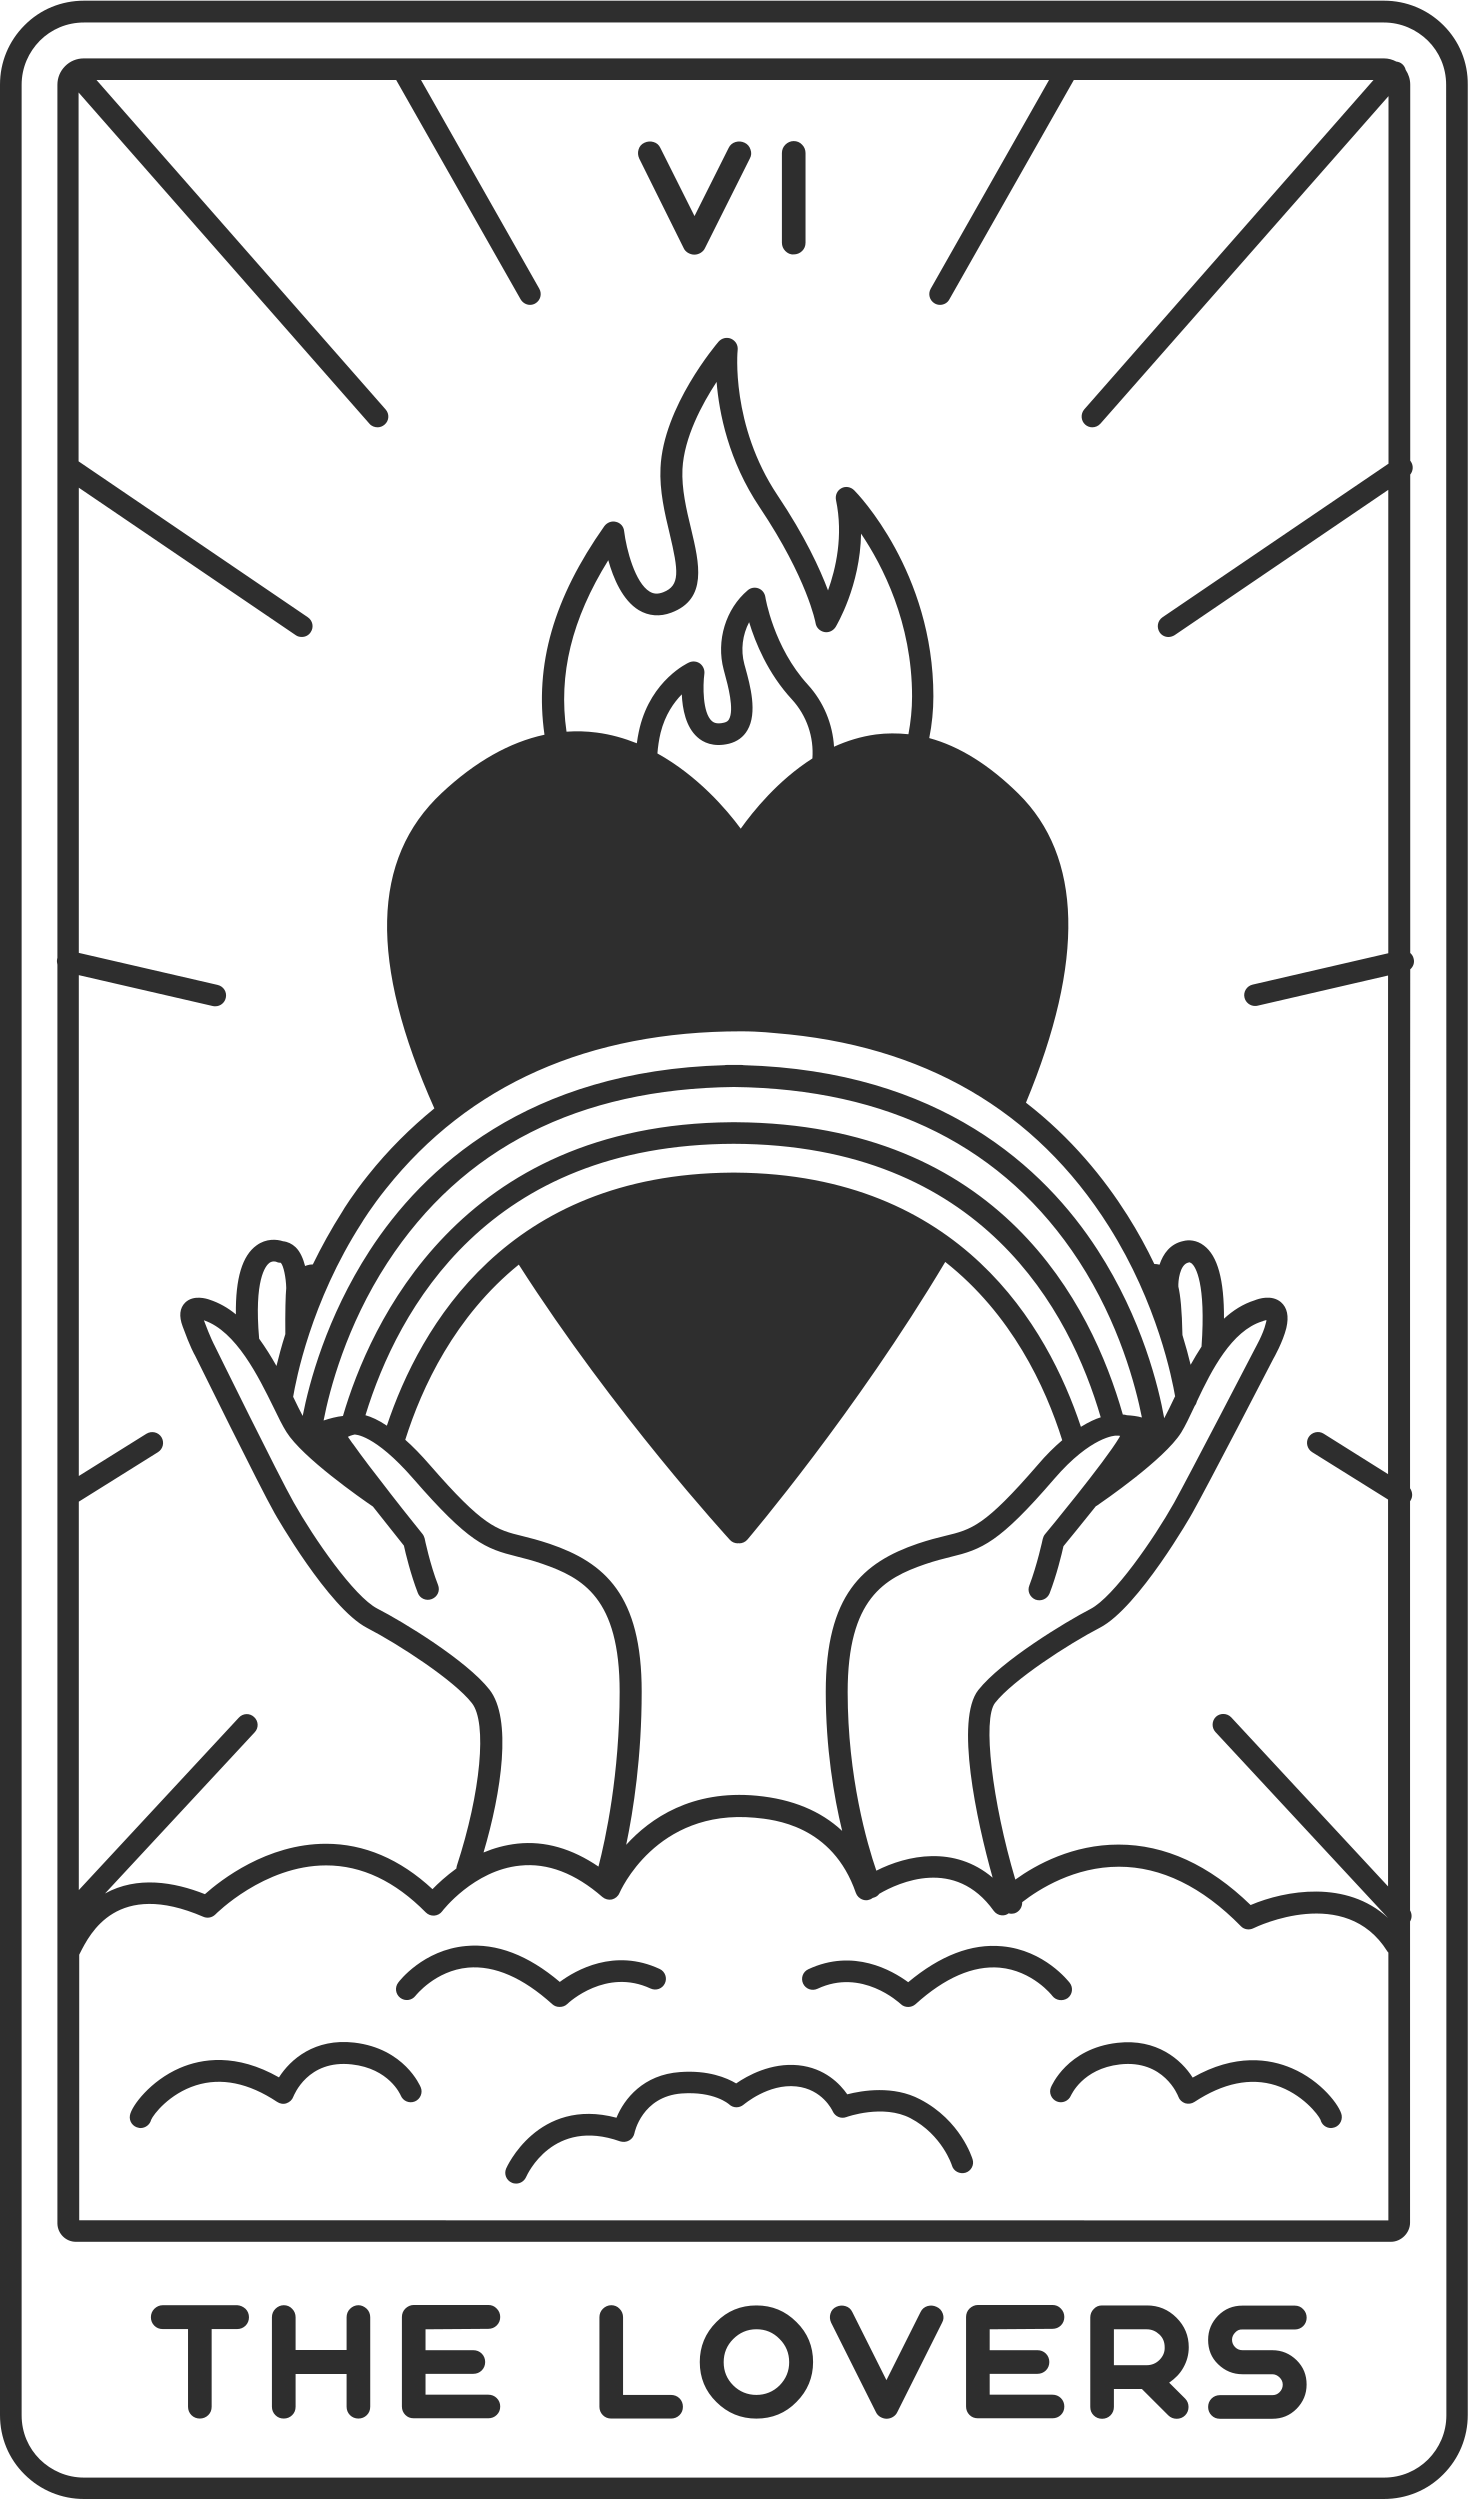
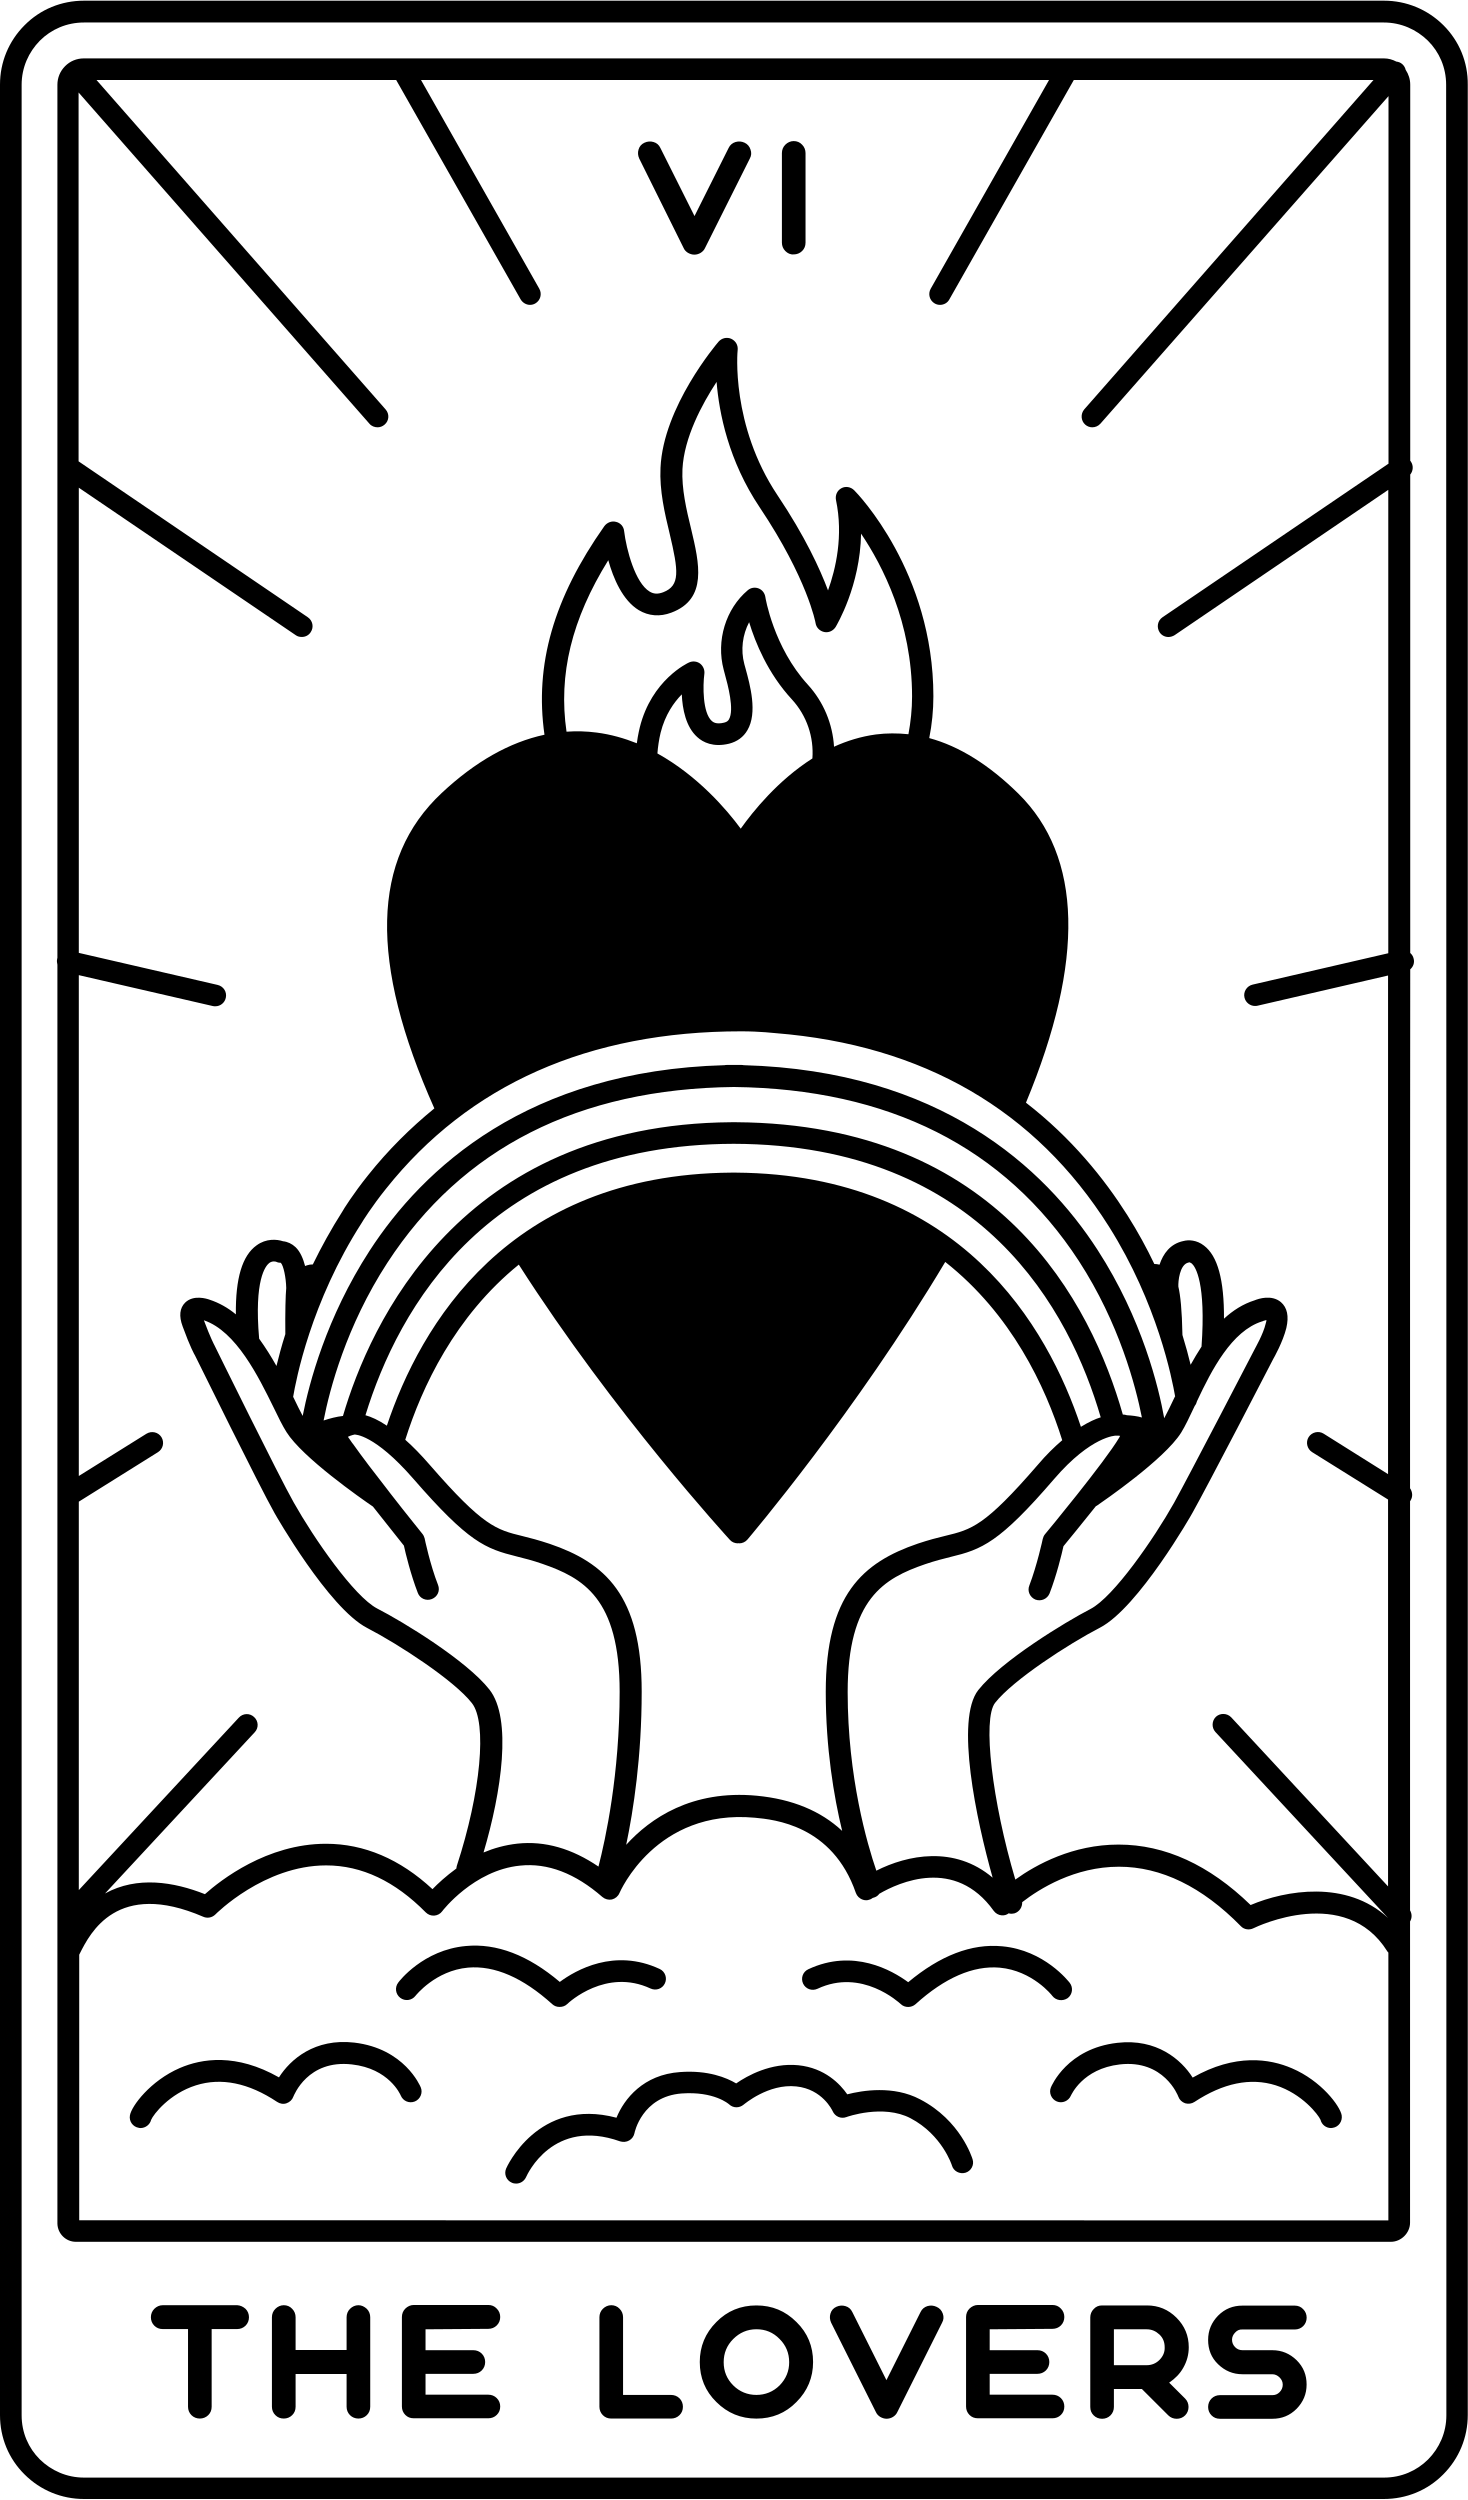
<svg xmlns="http://www.w3.org/2000/svg" xmlns:xlink="http://www.w3.org/1999/xlink" version="1.0" id="Layer_1" x="0px" y="0px" viewBox="0 0 323 550.07" style="enable-background:new 0 0 323 550.07;" xml:space="preserve">
  <style type="text/css">
	.st0{clip-path:url(#SVGID_00000175287188443478467860000010182619016238520204_);}
- 	.st1{fill:#2E2E2E;}
+ 	.st1{fill:currentColor;}
</style>
  <g>
    <defs>
      <rect id="SVGID_1_" width="323" height="550" />
    </defs>
    <clipPath id="SVGID_00000023973009088945210220000012949167022151139486_">
      <use xlink:href="#SVGID_1_" style="overflow:visible;" />
    </clipPath>
    <g style="clip-path:url(#SVGID_00000023973009088945210220000012949167022151139486_);">
      <path class="st1" d="M317.59,5.55c-3.51-3.49-8.16-5.4-13.07-5.4H18.48c-4.96,0-9.61,1.9-13.07,5.4C1.91,9.05,0,13.7,0,18.6v512.8    c0,4.95,1.91,9.6,5.41,13.05c3.51,3.5,8.16,5.4,13.07,5.4h285.99c4.96,0,9.61-1.9,13.07-5.4c3.5-3.5,5.41-8.15,5.41-13.09V18.65    C323,13.7,321.1,9.05,317.59,5.55z M318.24,275.05v256.4c0,3.8-1.55,7.2-4.01,9.69c-2.51,2.5-5.91,4-9.71,4H18.48    c-3.81,0-7.21-1.55-9.71-4c-2.51-2.49-4.01-5.9-4.01-9.69V18.65c0-3.8,1.55-7.2,4.01-9.7c2.5-2.5,5.91-4,9.71-4h285.99    c3.81,0,7.21,1.55,9.71,4c2.51,2.5,4.01,5.9,4.01,9.7L318.24,275.05z M310.29,213.28c0.65-0.55,1-1.45,0.75-2.35    c-0.1-0.5-0.4-0.95-0.75-1.25V104.42c0.65-0.8,0.75-1.95,0.15-2.85c-0.05-0.05-0.1-0.1-0.15-0.2V18.65c0-1.2-0.35-2.3-1.01-3.3    c-0.1-0.45-0.35-0.9-0.75-1.25c-0.4-0.35-0.85-0.5-1.3-0.55c-0.85-0.45-1.75-0.7-2.7-0.7H18.43c-1.55,0-3.01,0.6-4.1,1.7    c-1.1,1.1-1.7,2.55-1.7,4.1v192.12c0,0.05-0.05,0.1-0.05,0.2c-0.1,0.45-0.05,0.9,0.05,1.3v276.99c0.05,2.2,1.85,4,4.06,4h289.35    c2.26,0,4.21-1.95,4.21-4.2v-66.28c0.45-0.75,0.45-1.65,0-2.45v-90.02c0.05-0.05,0.1-0.1,0.1-0.15c0.55-0.85,0.45-1.9-0.1-2.7V275    L310.29,213.28z M230.82,17.6l-26.04,45.93c-0.65,1.15-0.25,2.6,0.9,3.25c0.35,0.2,0.75,0.3,1.15,0.3c0.85,0,1.66-0.45,2.05-1.2    l27.39-48.28h65.94l-63.64,72.47c-0.85,1-0.75,2.5,0.2,3.35c0.45,0.4,1,0.6,1.55,0.6c0.65,0,1.3-0.25,1.8-0.8l63.39-72.07v80.87    l-49.72,33.79c-1.1,0.75-1.35,2.2-0.65,3.3c0.45,0.7,1.2,1.05,1.95,1.05c0.45,0,0.95-0.15,1.35-0.4l47.02-31.98v101.96l-29.84,6.9    c-1.3,0.3-2.1,1.6-1.8,2.85c0.25,1.1,1.25,1.85,2.3,1.85c0.2,0,0.35,0,0.55-0.05l28.74-6.65v109.71l-14.17-8.9    c-1.1-0.7-2.6-0.35-3.3,0.75c-0.7,1.1-0.35,2.6,0.75,3.3l16.72,10.44v85.12l-34.5-37.19c-0.9-0.95-2.4-1-3.35-0.15    c-0.95,0.9-1,2.4-0.15,3.35l38,40.94c-9.11-8.45-22.58-6.1-30.24-2.85c-9.11-8.85-18.88-13.3-29.04-13.3h-0.05    c-10.01,0-18.03,4.35-22.68,7.7c-5.1-17.19-7.26-35.34-4.45-38.89c3.91-5,16.12-12.94,23.08-16.54    c8.46-4.4,20.22-24.99,20.33-25.24c3.3-5.85,17.27-32.84,17.82-33.94c0.1-0.15,2.1-3.7,2.85-6.75c0.6-2.6,0.2-4.49-1.2-5.7    c-2.05-1.7-4.91-0.75-5.76-0.4c-2.56,0.8-4.81,2.25-6.76,4.05c0.05-8.55-1.4-13.84-4.41-16.09c-1.6-1.25-3.41-1.3-4.51-1    c-2.91,0.6-4.46,2.8-5.26,5.2c-0.4-0.1-0.8-0.15-1.15-0.15c-1.65-3.45-3.6-7.05-5.91-10.7c-5.11-8.09-12.32-17.04-22.33-24.79    c12.97-31.24,12.42-54.13-1.7-68.03c-6.41-6.3-12.97-10.4-19.58-12.19c0.6-3,0.91-6.1,0.91-9.2c0-27.34-16.72-44.64-17.43-45.33    c-0.75-0.75-1.9-0.95-2.8-0.45c-0.95,0.5-1.4,1.55-1.2,2.6c1.65,7.9-0.05,15.14-1.75,19.89c-1.76-4.7-5.06-11.9-11.12-20.94    c-10.31-15.44-8.81-31.79-8.76-31.99c0.1-1.05-0.45-1.99-1.45-2.45c-0.95-0.4-2.05-0.15-2.76,0.65    c-0.5,0.6-12.17,14.34-12.77,27.74c-0.25,5.05,0.95,10.09,2.01,14.49c1.95,8.24,2.35,11.44-1.41,12.9c-1.2,0.45-2.1,0.4-3-0.15    c-3.16-1.9-5.11-9.2-5.61-13.34c-0.1-1-0.85-1.8-1.8-2c-0.95-0.25-1.95,0.15-2.55,0.95c-11.17,15.84-15.37,30.49-13.17,45.89    c-7.66,1.65-15.22,5.9-22.63,12.84c-15.47,14.49-15.97,37.19-1.6,69.38c-5.26,4.3-10.16,9.15-14.57,14.69    c-3.26,4.05-5.56,7.74-5.61,7.9c-2.55,4-4.71,7.95-6.56,11.74c-0.45,0-0.85,0.05-1.3,0.2c-0.15,0.05-0.25,0.1-0.4,0.15    c-0.4-1.55-1.05-3.15-2.1-4.15c-0.8-0.75-1.75-1.2-2.76-1.3c-1.35-0.45-3.7-0.65-5.81,0.9c-3.15,2.25-4.66,7.25-4.56,15.19    c-1.75-1.45-3.7-2.55-5.81-3.24c-0.55-0.2-3.51-1.15-5.35,0.65c-1.2,1.2-1.41,2.95-0.55,5.25c1.65,4.55,2.65,6.3,2.7,6.35    c0.6,1.2,14.22,28.89,17.53,34.73c0.1,0.2,11.86,20.84,20.33,25.24c6.96,3.6,19.18,11.55,23.08,16.55    c3.4,4.3,1.95,19.69-3.31,35.79c-0.05,0.2-0.1,0.4-0.1,0.6c-2.26,1.65-4.06,3.3-5.26,4.55c-7.16-6.65-15.07-9.99-23.43-9.99    c-13.02,0-23.23,8.05-26.64,11.09c-6.81-2.7-14.92-4.05-21.98-0.15l32.94-35.48c0.9-0.95,0.85-2.45-0.15-3.35    c-0.95-0.9-2.46-0.85-3.36,0.15l-35.2,37.93v-85.46l17.43-10.9c1.1-0.7,1.45-2.15,0.75-3.3c-0.7-1.1-2.15-1.45-3.31-0.74    l-14.87,9.29v-110.2l29.49,6.8c0.2,0.05,0.35,0.05,0.55,0.05c1.1,0,2.05-0.75,2.3-1.85c0.3-1.3-0.5-2.55-1.8-2.85l-30.54-7.05    V107.31l47.72,32.44c0.4,0.3,0.9,0.4,1.35,0.4c0.76,0,1.51-0.35,1.95-1.05c0.75-1.1,0.45-2.55-0.65-3.3l-50.42-34.29V20.35    l63.99,72.87c0.45,0.55,1.15,0.8,1.8,0.8c0.55,0,1.1-0.2,1.55-0.6c1-0.85,1.1-2.35,0.2-3.35L21.23,17.6h65.94l27.39,48.28    c0.45,0.75,1.25,1.2,2.05,1.2c0.4,0,0.8-0.1,1.15-0.3c1.15-0.65,1.55-2.1,0.9-3.25L92.63,17.6H230.82z M192.82,411.6    c-2.01-5.85-6.31-20.59-6.31-39.29c0-20.59,8.06-25.04,17.03-28.14c2.2-0.75,4.01-1.2,5.61-1.6c6.86-1.65,10.71-3.1,22.78-17.14    c8.21-9.55,13.61-9.55,13.57-9.55c0.1,0,0.25,0,0.35,0c0.15,0,0.4,0,0.6,0.05c-0.05,0.1-0.1,0.25-0.2,0.4    c-3.16,5.35-16.17,21.09-16.32,21.24c-0.25,0.3-0.4,0.65-0.5,1.05c0,0.05-1.25,5.8-2.95,10.24c-0.5,1.25,0.15,2.6,1.35,3.1    c1.26,0.45,2.6-0.15,3.1-1.35c1.55-3.99,2.7-8.74,3.06-10.4c1.05-1.25,3.95-4.85,7.16-8.84c0.05,0,0.1-0.05,0.15-0.05    c1.51-1.05,14.87-10.2,18.58-16.09c0.9-1.45,1.85-3.45,2.95-5.8c0-0.05,0.05-0.05,0.05-0.1c0.25-0.3,0.4-0.65,0.5-1.05    c3.2-6.8,7.61-15.44,14.32-17.54c0.1,0,0.15-0.05,0.25-0.1c0.15-0.05,0.45-0.15,0.7-0.2c0,0.2-0.05,0.45-0.15,0.75    c-0.55,2.4-2.35,5.45-2.4,5.6c-0.15,0.3-14.57,28.09-17.78,33.89c-4.41,7.85-13.27,20.69-18.38,23.34    c-5.61,2.9-19.63,11.44-24.69,17.84c-5.1,6.49-0.45,28.49,3.16,41.28C209.99,406,199.63,408.15,192.82,411.6z M107.7,371.77    c-5.01-6.4-19.03-14.95-24.69-17.84c-5.1-2.65-13.97-15.49-18.38-23.34c-3.26-5.74-17.27-34.23-17.47-34.64    c0,0-0.85-1.55-2.3-5.45c7.11,2.4,12.02,12.44,15.32,19.14c1.05,2.2,2,4.1,2.85,5.45c3.51,5.6,16.37,14.59,19.03,16.4    c3.05,3.9,5.86,7.35,6.81,8.59c0.35,1.65,1.51,6.4,3.06,10.4c0.45,1.24,1.85,1.85,3.1,1.35c1.25-0.5,1.85-1.85,1.35-3.1    c-1.75-4.45-2.95-10.2-2.95-10.25c-0.1-0.35-0.25-0.7-0.5-1c-0.05-0.1-3.45-4.24-7.16-9.04c-0.1-0.15-0.2-0.3-0.3-0.4    c-2.9-3.7-5.91-7.65-7.81-10.35c0-0.05-0.05-0.05-0.1-0.1c-0.4-0.55-0.7-1.05-1.01-1.45c0.25-0.15,0.7-0.3,1.05-0.4    c0.15-0.05,0.3-0.05,0.4-0.1c0.05,0,4.35-0.15,12.92,9.7c12.22,14.04,15.82,15.39,22.83,17.14c1.6,0.4,3.41,0.85,5.56,1.6    c8.96,3.1,17.03,7.55,17.03,28.14c0,18.19-3.1,32.44-4.66,38.48c-5.81-3.95-11.77-5.7-17.83-5.05c-2.7,0.3-5.21,1-7.46,1.95    C110.35,394.26,112.71,378.16,107.7,371.77z M59.23,277.9c0.75-0.55,1.5-0.3,1.6-0.25c0.3,0.15,0.65,0.2,0.95,0.2    c0.6,0.6,1.15,3.25,1.2,5.55c-0.15,1.5-0.25,5.4-0.2,10.15c-0.85,2.65-1.45,5-1.95,7c-1.15-2.05-2.41-4.05-3.81-6    C55.88,281.55,58.43,278.55,59.23,277.9z M133.84,123.26c1.1,3.99,3.16,8.84,6.71,10.99c2.16,1.3,4.66,1.5,7.16,0.55    c8.01-2.99,6.16-10.84,4.35-18.44c-1.05-4.3-2.1-8.8-1.9-13.14c0.35-6.95,4.31-14.3,7.51-19.19c0.55,6.8,2.6,17.34,9.51,27.64    c10.47,15.65,12.27,25.34,12.27,25.44c0.15,1,0.95,1.75,1.9,1.95c1,0.2,1.95-0.25,2.51-1.1c0.25-0.45,5.41-9.05,5.6-20.54    c4.71,6.99,11.22,19.54,11.22,35.83c0,2.8-0.3,5.6-0.8,8.3c-2.4-0.25-4.81-0.25-7.16,0.05c-3.3,0.45-6.36,1.4-9.21,2.7    c-0.3-4.95-2.25-9.8-5.76-13.65c-7.56-8.24-9.36-19.24-9.36-19.34c-0.15-0.85-0.7-1.55-1.5-1.85c-0.8-0.3-1.7-0.15-2.35,0.4    c-4.86,4.1-7.01,11.1-5.31,17.49l0.25,0.95c0.65,2.35,2.15,7.9,0.9,10c-0.15,0.25-0.4,0.55-1.05,0.7c-1.8,0.45-2.45-0.15-2.7-0.35    c-2.05-1.8-2-7.8-1.65-10.4c0.1-0.85-0.25-1.7-0.95-2.25c-0.7-0.5-1.6-0.6-2.4-0.25c-0.35,0.15-8.26,3.85-10.86,14.3    c0,0.05-0.4,1.55-0.65,3.49c-2.76-1.1-5.71-1.95-8.81-2.35c-2.26-0.3-4.46-0.35-6.66-0.2    C122.82,148.4,125.78,136.26,133.84,123.26z M164.03,147.05l-0.25-0.9c-0.85-3.15-0.4-6.5,1.05-9.25    c1.35,4.45,4.1,11.25,9.41,16.99c3.3,3.6,4.85,8.3,4.51,12.99c-7.61,4.85-13.07,11.65-15.77,15.45    c-3.05-4.15-9.41-11.6-18.33-16.55c0.1-1.4,0.35-3.1,0.7-4.55c1-4,2.95-6.7,4.66-8.45c0.15,3.25,0.9,7.15,3.41,9.4    c1.25,1.15,3.51,2.3,7.01,1.45c1.75-0.45,3.15-1.45,4.01-2.95C166.73,156.84,165.03,150.7,164.03,147.05z M163.08,226.92    c4.21,0,7.41,0.4,7.56,0.4c32.49,2.6,57.18,16.9,73.35,42.54c10.72,16.99,13.92,33.64,14.57,37.39c0,0,0,0.05-0.05,0.05    c-0.9,1.9-1.7,3.55-2.35,4.75c-1.2-6.7-4.8-21.79-14.67-37.04c-11.67-18.04-34.6-39.43-77.86-40.64c-0.15-0.05-0.35-0.05-0.5-0.05    c-0.55,0-1.05,0-1.6,0c-0.55,0-1.05,0-1.6,0c-0.15,0-0.35,0-0.51,0.05c-43.26,1.2-66.34,22.69-78.1,40.83    c-9.52,14.7-13.32,29.19-14.72,36.34c-0.6-1.1-1.25-2.45-2-4c-0.05-0.05-0.05-0.15-0.1-0.2c0.6-3.55,3.86-20.84,15.12-38.33    c0-0.05,2.25-3.65,5.31-7.45C103.2,238.61,129.53,226.92,163.08,226.92z M262.27,278.05c0.76,0.7,3.1,4.2,2.1,18.24    c-0.85,1.3-1.65,2.65-2.4,4c-0.45-1.9-1.05-4.1-1.8-6.55c-0.1-5.5-0.45-8.75-0.9-10.65c0-0.05,0-0.05,0-0.05    c-0.05-1,0.25-4.85,2.25-5.25c0.05,0,0.15-0.05,0.2-0.05C261.77,277.8,261.97,277.8,262.27,278.05z M237.83,313.94    c-7.31-21.99-26.48-55.53-75.85-55.93c-0.05,0-0.1,0-0.2,0c-0.1,0-0.2,0-0.35,0c-0.1,0-0.2,0-0.35,0c-0.05,0-0.15,0-0.2,0    c-49.17,0.4-68.4,33.69-75.76,55.68c-1.85-1.25-3.45-1.95-4.71-2.3c7.16-23.34,26.99-59.58,81.02-59.72    c54.78,0.15,74.05,37.08,80.76,60.18C241.04,312.19,239.54,312.89,237.83,313.94z M161.48,239.17    c34.05,0.4,59.58,13.24,75.9,38.28c8.92,13.74,12.52,27.64,13.87,34.44c-0.95-0.3-2.3-0.45-3.3-0.5c-0.3-0.1-0.6-0.15-0.9-0.15    c-6.91-24.29-26.99-63.92-85.07-64.32c-0.05,0-0.1,0-0.2,0c-0.1,0-0.2,0-0.3,0c-0.1,0-0.25,0-0.35,0c-0.05,0-0.15,0-0.2,0    c-59.83,0.45-79.56,44.48-85.47,64.63c-1.4,0.15-2.91,0.55-4.26,1c1.3-6.7,4.95-20.74,14.02-34.69    C101.69,252.56,127.33,239.56,161.48,239.17z M120.92,339.68c-2.41-0.8-4.31-1.3-5.96-1.7c-5.76-1.4-8.66-2.15-20.38-15.64    c-1.95-2.25-3.76-4.1-5.41-5.55c3.66-11.6,10.92-27.14,24.98-38.54c20.98,32.84,46.21,60.28,46.46,60.58    c0.45,0.5,1.1,0.75,1.76,0.75c0.05,0,0.1,0,0.15-0.05c0.05,0,0.1,0.05,0.15,0.05c0.65,0,1.35-0.3,1.8-0.85    c0.25-0.3,23.83-28.04,43.51-61.07c14.57,11.49,22.03,27.39,25.74,39.23c-1.7,1.45-3.51,3.2-5.41,5.45    c-11.66,13.49-14.52,14.19-20.33,15.59c-1.7,0.4-3.6,0.9-6.01,1.7c-12.17,4.15-20.28,11.3-20.28,32.64    c0,12.34,1.76,22.94,3.61,30.58c-4.71-4.4-10.97-6.99-18.78-7.74c-14.32-1.35-23.48,5-28.74,10.8c1.6-7.65,3.41-19.4,3.41-33.69    C141.2,350.97,133.09,343.82,120.92,339.68z M17.43,488.52v-58.43l0.15-0.3c2.25-4.45,8.16-16.24,27.14-8.05    c0.9,0.4,1.95,0.2,2.66-0.5c0.1-0.1,10.71-10.8,24.38-10.8c7.86,0,15.17,3.5,21.93,10.35c0.5,0.49,1.15,0.74,1.85,0.7    c0.7-0.05,1.35-0.4,1.75-0.95c0.05-0.1,6.96-9.05,17.13-10.05c6.06-0.65,12.17,1.7,18.12,6.9c0.6,0.5,1.35,0.7,2.1,0.55    c0.75-0.2,1.35-0.7,1.65-1.4c0.1-0.2,7.96-18.59,29.79-16.59c4.21,0.4,17.07,1.6,22.23,16.54c0.25,0.7,0.8,1.25,1.55,1.5    c0.7,0.25,1.51,0.1,2.1-0.35c0,0,0.05-0.05,0.1-0.05c0.15-0.05,0.3-0.1,0.45-0.15c0.4-0.15,0.75-0.45,0.95-0.75    c4.3-2.5,16.67-8.15,25.18,3.74c0.4,0.55,1.05,0.95,1.76,1c0.55,0.05,1.1-0.1,1.55-0.45c0.15,0.05,0.35,0.1,0.55,0.1    c0.25,0,0.5-0.05,0.75-0.1c1.05-0.35,1.7-1.35,1.66-2.45c3.8-2.95,11.56-7.8,21.28-7.8c9.27,0,18.33,4.4,26.84,13.09    c0.7,0.75,1.85,0.9,2.76,0.45c0.8-0.4,20.23-9.65,29.44,5.05c0.05,0.1,0.15,0.2,0.25,0.3v58.93L17.43,488.52z M92.58,459.28    c0.5,1.2-0.1,2.6-1.3,3.1c-1.26,0.5-2.6-0.1-3.1-1.3c-0.1-0.25-2.6-5.95-10.77-6.85c-9.71-1.1-12.72,6.8-12.87,7.1    c-0.25,0.7-0.8,1.2-1.5,1.45c-0.7,0.25-1.45,0.1-2.06-0.3c-6.31-4.2-12.31-5.4-17.87-3.65c-5.86,1.85-9.36,6.4-9.86,7.6    c-0.25,1.05-1.26,1.8-2.31,1.8c-0.15,0-0.25,0-0.4-0.05c-1.3-0.2-2.2-1.45-1.95-2.75c0.35-2.05,4.51-7.6,10.96-10.4    c4.85-2.1,12.42-3.3,21.83,2.05c2.51-3.95,7.86-8.65,16.57-7.65C88.97,450.73,92.43,458.93,92.58,459.28z M295.21,465.43    c0.2,1.3-0.65,2.55-1.95,2.75c-0.15,0-0.25,0.05-0.4,0.05c-1.1,0-2.05-0.75-2.3-1.8c-0.5-1.15-4.06-5.75-9.86-7.6    c-5.56-1.75-11.57-0.5-17.88,3.65c-0.6,0.4-1.35,0.5-2.05,0.3c-0.7-0.25-1.25-0.75-1.5-1.45c-0.1-0.3-3.21-8.2-12.87-7.1    c-8.26,0.95-10.71,6.8-10.77,6.85c-0.5,1.2-1.9,1.8-3.1,1.3s-1.8-1.9-1.3-3.1c0.15-0.35,3.6-8.55,14.62-9.8    c8.66-1,14.07,3.7,16.57,7.65c9.36-5.35,16.97-4.15,21.83-2.05C290.71,457.83,294.86,463.38,295.21,465.43z M214,475.12    c0.4,1.25-0.35,2.6-1.6,2.95c-1.25,0.35-2.6-0.35-2.95-1.6c0-0.05-2.15-6.75-9.11-10.4c-6.01-3.15-14.02-0.3-14.12-0.25    c-1.2,0.45-2.51-0.15-3.01-1.3c-0.1-0.2-2.26-4.85-8.01-5.45c-6.16-0.65-11.47,3.95-11.57,4c-0.95,0.8-2.3,0.8-3.2-0.05    c-0.1-0.1-3.31-2.9-10.42-2.4c-8.76,0.65-10.41,8.65-10.41,8.74c-0.15,0.7-0.55,1.25-1.16,1.6c-0.6,0.35-1.35,0.4-2,0.2    c-14.77-5.25-20.43,7.3-20.68,7.84c-0.4,0.9-1.26,1.45-2.2,1.45c-0.3,0-0.65-0.05-0.95-0.2c-1.2-0.5-1.76-1.9-1.25-3.1    c0.05-0.15,6.96-15.79,24.28-11.19c1.7-4.15,5.91-9.5,14.02-10.05c6.16-0.45,10.21,1.25,12.32,2.5c2.45-1.7,7.66-4.6,13.67-4    c5.86,0.6,9.21,4.15,10.77,6.4c3.31-0.85,10.17-2,16.02,1.1C211.35,466.53,213.9,474.78,214,475.12z M121.52,440.98    c-6.46-5.84-12.67-8.55-18.53-8.05c-7.21,0.65-11.52,6.15-11.57,6.2c-0.8,1.05-2.3,1.25-3.35,0.45c-1.05-0.8-1.25-2.3-0.45-3.35    c0.2-0.3,5.51-7.2,14.87-8.05c6.76-0.65,13.72,2,20.68,7.9c3.51-2.6,12.02-7.49,21.98-2.85c1.2,0.55,1.7,2,1.15,3.15    c-0.55,1.2-1.95,1.7-3.16,1.15c-9.77-4.55-17.97,3.05-18.32,3.4c-0.45,0.45-1.05,0.65-1.66,0.65    C122.52,441.59,121.97,441.39,121.52,440.98z M231.53,439.14c-0.05-0.1-4.36-5.55-11.57-6.2c-5.81-0.5-12.07,2.2-18.53,8.05    c-0.45,0.4-1.05,0.6-1.6,0.6c-0.6,0-1.2-0.2-1.65-0.65c-0.35-0.3-8.56-7.95-18.32-3.35c-1.2,0.55-2.6,0.05-3.16-1.15    c-0.55-1.2-0.05-2.6,1.15-3.15c9.92-4.65,18.43,0.25,21.98,2.85c7.01-5.85,13.92-8.55,20.68-7.9c9.31,0.85,14.62,7.75,14.87,8.05    c0.8,1.05,0.6,2.55-0.45,3.35C233.83,440.39,232.33,440.19,231.53,439.14z M140.65,34.89c-0.3-0.65-0.35-1.35-0.15-1.99    c0.2-0.7,0.65-1.2,1.3-1.5c0.65-0.3,1.35-0.35,2-0.15c0.7,0.2,1.2,0.65,1.5,1.3l7.51,14.99l7.51-14.99c0.3-0.65,0.85-1.1,1.51-1.3    c0.7-0.2,1.35-0.15,2,0.15c0.65,0.3,1.1,0.85,1.3,1.5c0.25,0.7,0.2,1.35-0.15,1.99l-9.86,19.69c-0.2,0.45-0.55,0.8-0.95,1.05    c-0.4,0.25-0.9,0.4-1.4,0.4s-0.95-0.15-1.4-0.4c-0.4-0.25-0.76-0.6-0.95-1.05L140.65,34.89z M172.79,55.23    c-0.5-0.5-0.75-1.15-0.75-1.85V33.69c0-0.7,0.25-1.35,0.75-1.85s1.15-0.8,1.85-0.8c0.7,0,1.35,0.25,1.85,0.8    c0.5,0.5,0.75,1.15,0.75,1.85v19.69c0,0.75-0.25,1.35-0.75,1.85c-0.51,0.5-1.16,0.75-1.85,0.75    C173.9,56.04,173.29,55.73,172.79,55.23z M54.03,508.01c0.5,0.5,0.75,1.15,0.75,1.85s-0.25,1.35-0.75,1.85    c-0.5,0.5-1.15,0.75-1.85,0.75h-5.61v17.09c0,0.75-0.25,1.35-0.75,1.85c-0.51,0.5-1.15,0.75-1.85,0.75s-1.35-0.25-1.85-0.75    s-0.75-1.15-0.75-1.85v-17.09H35.8c-0.75,0-1.35-0.25-1.85-0.75c-0.5-0.5-0.75-1.15-0.75-1.85s0.25-1.35,0.75-1.85    s1.15-0.8,1.85-0.8h16.42C52.88,507.26,53.47,507.51,54.03,508.01z M80.71,508.01c0.5,0.5,0.75,1.15,0.75,1.85v19.69    c0,0.75-0.25,1.35-0.75,1.85s-1.15,0.75-1.85,0.75c-0.7,0-1.35-0.25-1.85-0.75s-0.75-1.15-0.75-1.85v-7.2H65.04v7.2    c0,0.75-0.25,1.35-0.75,1.85s-1.15,0.75-1.85,0.75c-0.75,0-1.35-0.25-1.85-0.75c-0.51-0.5-0.76-1.15-0.76-1.85v-19.69    c0-0.7,0.25-1.35,0.76-1.85c0.5-0.5,1.15-0.8,1.85-0.8c0.7,0,1.35,0.25,1.85,0.8c0.5,0.5,0.75,1.15,0.75,1.85v7.2h11.22v-7.2    c0-0.7,0.25-1.35,0.75-1.85s1.15-0.8,1.85-0.8C79.56,507.21,80.16,507.51,80.71,508.01z M93.63,512.51v4.6h10.52    c0.7,0,1.35,0.25,1.85,0.75s0.75,1.15,0.75,1.85c0,0.7-0.25,1.35-0.75,1.85s-1.15,0.75-1.85,0.75H93.63v4.59h13.82    c0.7,0,1.35,0.25,1.85,0.75c0.51,0.5,0.76,1.15,0.76,1.85c0,0.75-0.25,1.35-0.76,1.85c-0.5,0.5-1.15,0.74-1.85,0.74H91.03    c-0.76,0-1.35-0.24-1.85-0.74s-0.75-1.15-0.75-1.85v-19.69c0-0.7,0.25-1.35,0.75-1.85c0.5-0.49,1.15-0.8,1.85-0.8h16.42    c0.7,0,1.35,0.25,1.85,0.8c0.51,0.5,0.76,1.15,0.76,1.85c0,0.7-0.25,1.35-0.76,1.85c-0.5,0.5-1.15,0.75-1.85,0.75L93.63,512.51z     M149.51,527.7c0.5,0.5,0.75,1.15,0.75,1.85c0,0.75-0.25,1.35-0.75,1.85s-1.15,0.75-1.85,0.75h-13.17c-0.75,0-1.35-0.25-1.85-0.75    s-0.75-1.15-0.75-1.85v-19.69c0-0.7,0.25-1.35,0.75-1.85s1.15-0.8,1.85-0.8s1.35,0.25,1.85,0.8c0.5,0.5,0.75,1.15,0.75,1.85v17.09    h10.52C148.36,526.95,149.01,527.2,149.51,527.7z M166.43,507.26c-3.45,0-6.41,1.2-8.81,3.65c-2.45,2.45-3.65,5.4-3.65,8.8    c0,3.45,1.2,6.4,3.65,8.8c2.45,2.45,5.41,3.65,8.81,3.65c3.46,0,6.41-1.2,8.81-3.65c2.45-2.45,3.66-5.4,3.66-8.8    c0-3.45-1.2-6.4-3.66-8.8C172.79,508.46,169.89,507.26,166.43,507.26z M171.54,524.85c-1.4,1.4-3.16,2.1-5.11,2.1    s-3.7-0.7-5.1-2.1c-1.4-1.4-2.1-3.1-2.1-5.1s0.7-3.7,2.1-5.1c1.4-1.4,3.1-2.15,5.1-2.15c2.01,0,3.71,0.7,5.11,2.15    c1.4,1.4,2.1,3.1,2.1,5.1C173.65,521.7,172.94,523.41,171.54,524.85z M207.44,509.06c0.25,0.7,0.2,1.35-0.15,1.99l-9.86,19.69    c-0.2,0.45-0.55,0.8-0.95,1.05c-0.4,0.25-0.9,0.4-1.4,0.4s-0.95-0.15-1.4-0.4c-0.4-0.25-0.75-0.6-0.95-1.05l-9.86-19.69    c-0.3-0.65-0.35-1.35-0.15-1.99c0.2-0.7,0.65-1.2,1.3-1.5c0.65-0.3,1.35-0.35,2-0.15c0.7,0.2,1.2,0.65,1.51,1.3l7.51,14.99    l7.51-14.99c0.3-0.65,0.85-1.1,1.5-1.3c0.7-0.2,1.35-0.15,2,0.15C206.74,507.86,207.19,508.36,207.44,509.06z M217.76,512.51v4.6    h10.52c0.7,0,1.35,0.25,1.85,0.75c0.5,0.5,0.75,1.15,0.75,1.85c0,0.7-0.25,1.35-0.75,1.85c-0.51,0.5-1.16,0.75-1.85,0.75h-10.52    v4.59h13.82c0.7,0,1.35,0.25,1.85,0.75s0.75,1.15,0.75,1.85c0,0.75-0.25,1.35-0.75,1.85s-1.15,0.74-1.85,0.74h-16.42    c-0.75,0-1.35-0.24-1.85-0.74c-0.5-0.5-0.75-1.15-0.75-1.85v-19.69c0-0.7,0.25-1.35,0.75-1.85c0.51-0.49,1.16-0.8,1.85-0.8h16.42    c0.7,0,1.35,0.25,1.85,0.8c0.5,0.5,0.75,1.15,0.75,1.85c0,0.7-0.25,1.35-0.75,1.85c-0.5,0.5-1.15,0.75-1.85,0.75L217.76,512.51z     M260.36,520.96c0.8-1.4,1.2-2.9,1.2-4.5c0-2.55-0.9-4.7-2.7-6.5c-1.8-1.8-3.96-2.7-6.51-2.7h-9.86c-0.75,0-1.35,0.25-1.85,0.8    c-0.5,0.5-0.75,1.15-0.75,1.85v19.69c0,0.75,0.25,1.35,0.75,1.85s1.15,0.75,1.85,0.75s1.35-0.25,1.85-0.75s0.75-1.15,0.75-1.85    v-3.95h6.16l5.81,5.8c0.5,0.5,1.15,0.75,1.85,0.75c0.7,0,1.35-0.25,1.85-0.75s0.75-1.15,0.75-1.85c0-0.7-0.25-1.35-0.75-1.85    l-3.51-3.5C258.56,523.35,259.61,522.31,260.36,520.96z M255.11,519.26c-0.76,0.75-1.7,1.15-2.81,1.15h-7.21v-7.9h7.21    c1.1,0,2.01,0.4,2.81,1.15c0.8,0.75,1.15,1.7,1.15,2.8C256.31,517.51,255.91,518.46,255.11,519.26z M271.78,513.21    c-0.45,0.45-0.7,1-0.7,1.6c0,0.65,0.25,1.2,0.7,1.65c0.45,0.45,1,0.65,1.6,0.65h6.56c2.1,0,3.85,0.75,5.35,2.2    c1.51,1.5,2.2,3.25,2.2,5.35s-0.75,3.85-2.2,5.34c-1.5,1.5-3.25,2.2-5.35,2.2h-11.52c-0.75,0-1.35-0.25-1.85-0.75    s-0.75-1.15-0.75-1.85c0-0.7,0.25-1.35,0.75-1.85s1.15-0.75,1.85-0.75h11.52c0.65,0,1.15-0.2,1.6-0.65c0.45-0.45,0.7-1,0.7-1.65    c0-0.65-0.25-1.15-0.7-1.6c-0.45-0.45-1-0.7-1.6-0.7h-6.56c-2.1,0-3.86-0.75-5.36-2.2c-1.51-1.45-2.2-3.25-2.2-5.35    s0.75-3.85,2.2-5.35c1.5-1.5,3.26-2.2,5.36-2.2h11.52c0.7,0,1.35,0.25,1.85,0.8c0.5,0.5,0.75,1.15,0.75,1.85    c0,0.7-0.25,1.35-0.75,1.85c-0.5,0.5-1.15,0.75-1.85,0.75h-11.52C272.78,512.51,272.23,512.71,271.78,513.21z" />
    </g>
  </g>
</svg>
